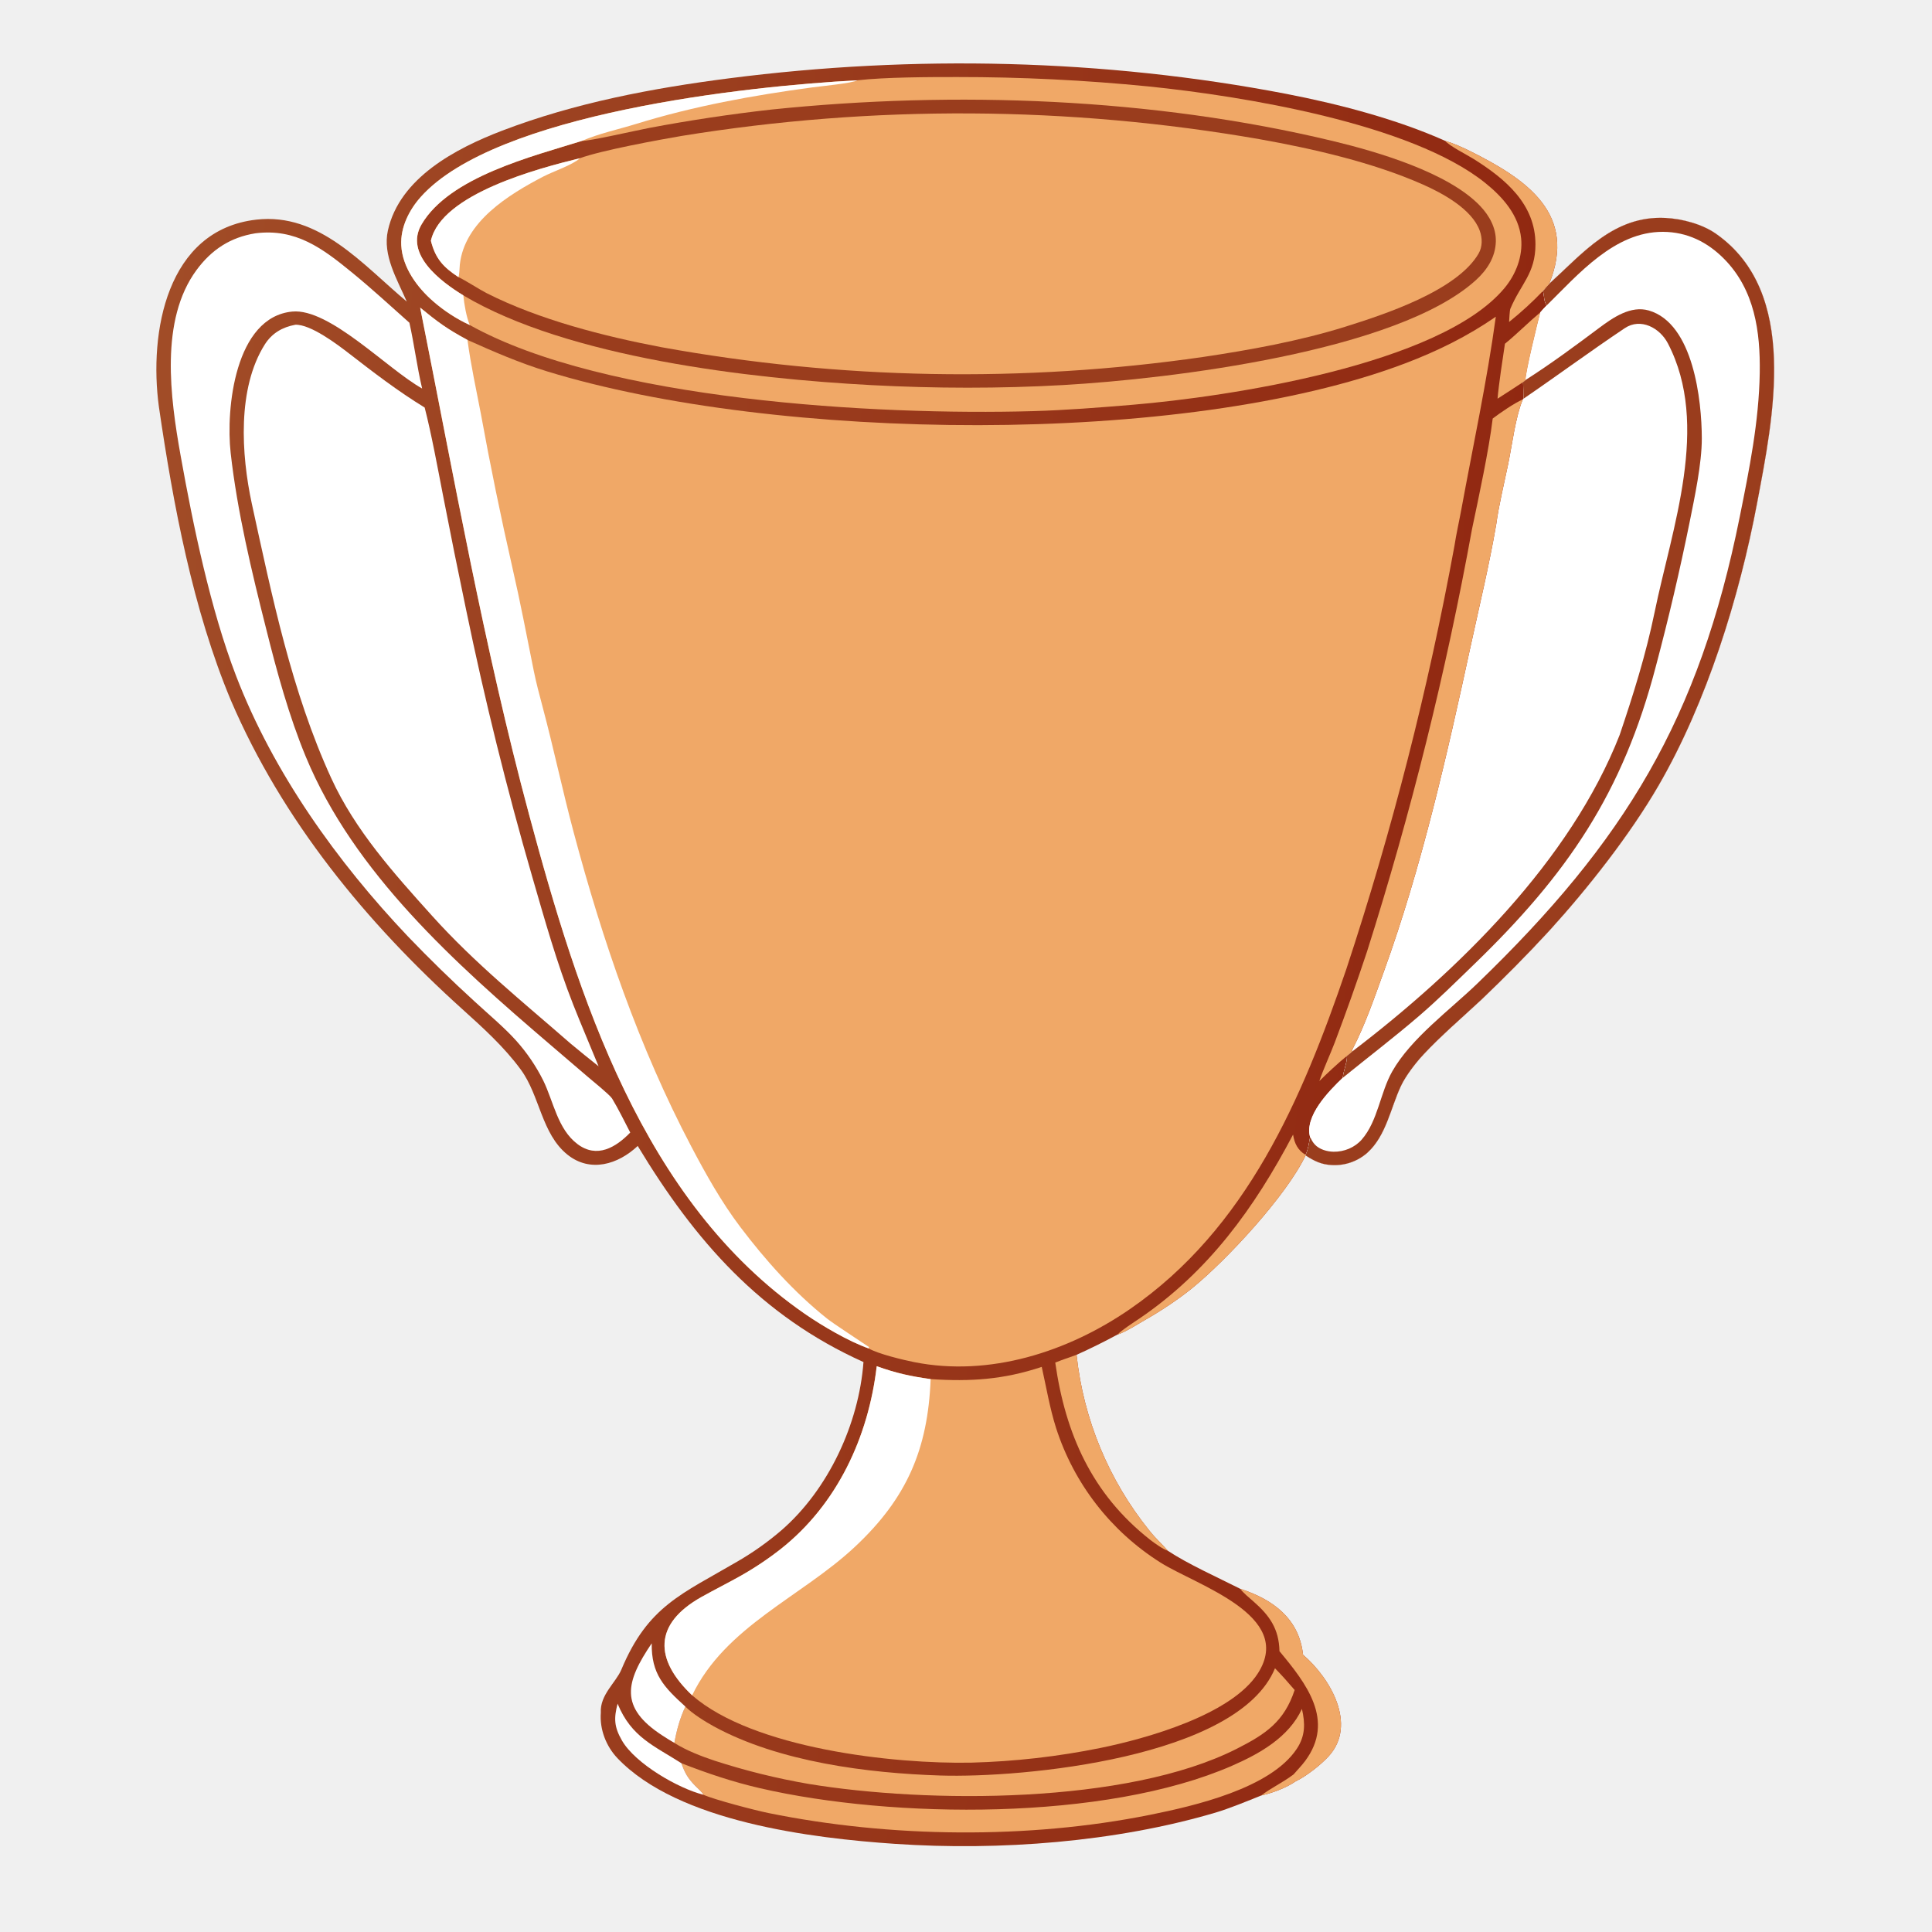
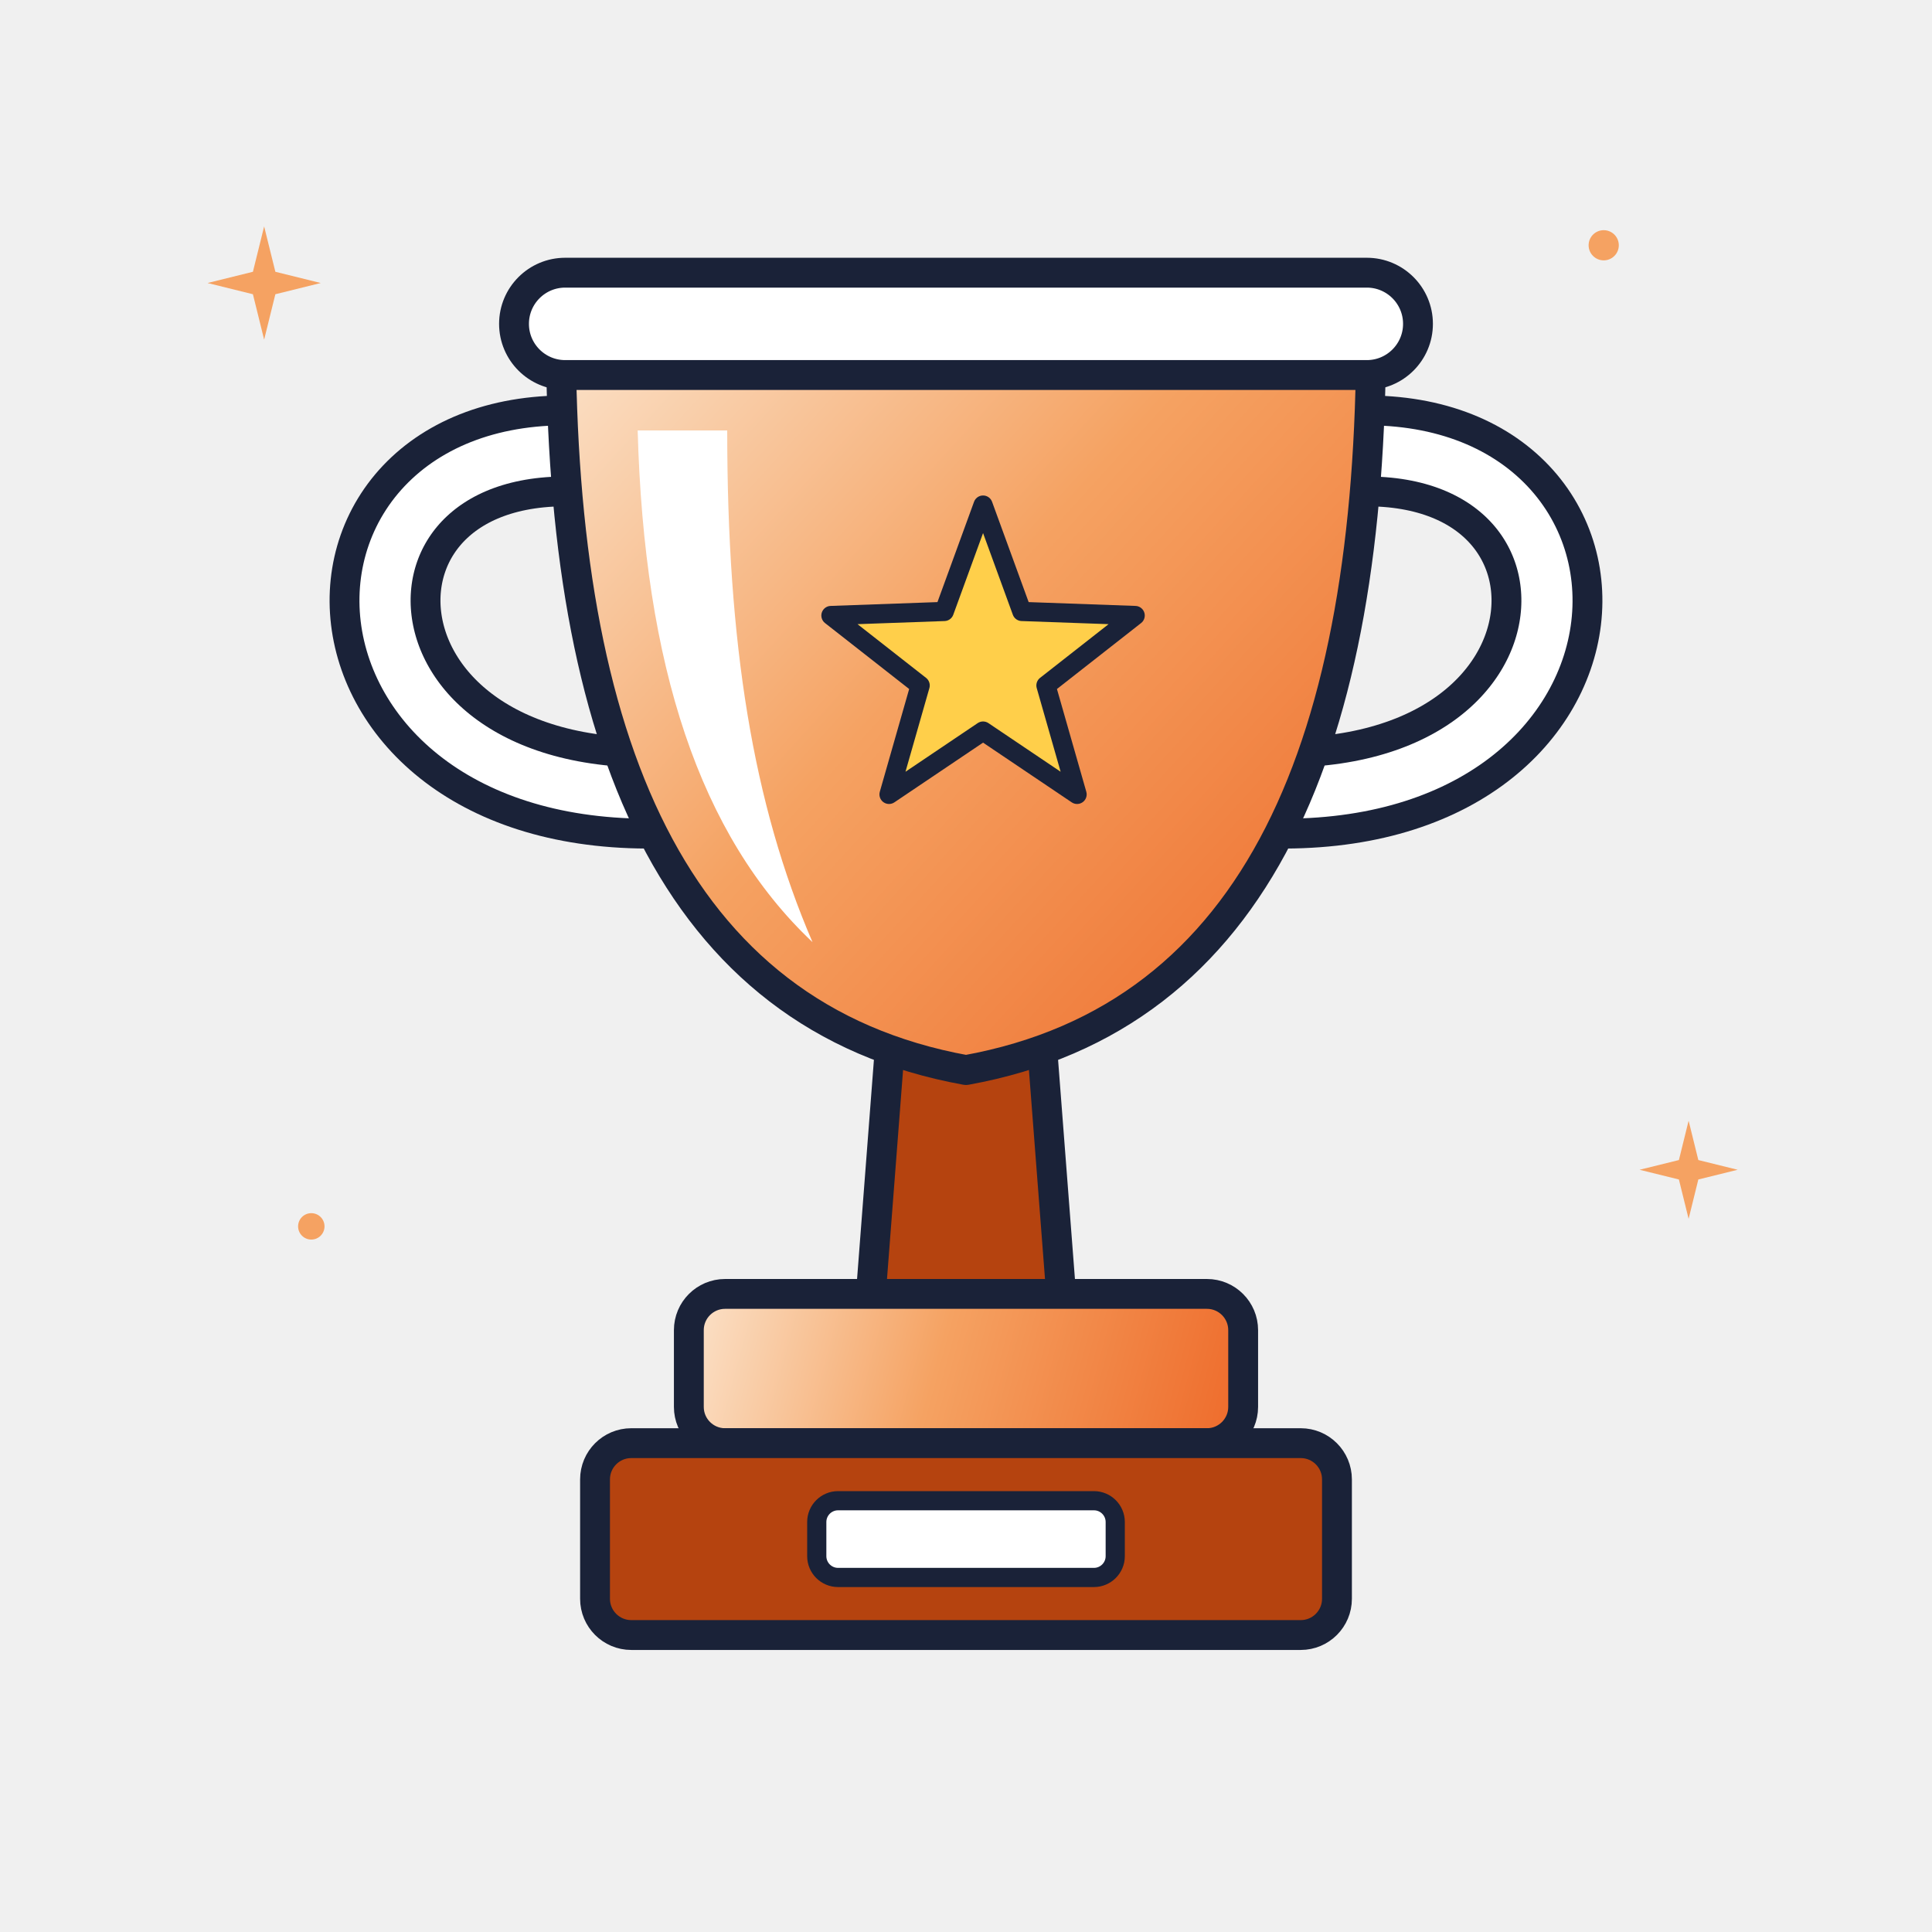
- <svg xmlns="http://www.w3.org/2000/svg" height="1024" preserveAspectRatio="none" style="display: block;" version="1.1" viewBox="0 0 2048 2048" width="1024">
+ <svg xmlns="http://www.w3.org/2000/svg" width="1024" height="1024" viewBox="0 0 2048 2048">
  <defs>
-     <linearGradient gradientUnits="userSpaceOnUse" id="Gradient1" x1="1568.2" x2="117.366" y1="1059.1" y2="929.052">
-       <stop class="stop0" offset="0" stop-color="rgb(145,40,17)" stop-opacity="1" />
-       <stop class="stop1" offset="1" stop-color="rgb(161,76,39)" stop-opacity="1" />
+     <linearGradient gradientUnits="userSpaceOnUse" id="g" x1="640" y1="430" x2="1400" y2="1120">
+       <stop offset="0" stop-color="#FBE3CB" />
+       <stop offset="0.45" stop-color="#F5A262" />
+       <stop offset="1" stop-color="#EE6A2A" />
+     </linearGradient>
+     <linearGradient gradientUnits="userSpaceOnUse" id="g2" x1="764" y1="1330" x2="1284" y2="1470">
+       <stop offset="0" stop-color="#FBE3CB" />
+       <stop offset="0.45" stop-color="#F5A262" />
+       <stop offset="1" stop-color="#EE6A2A" />
    </linearGradient>
  </defs>
-   <path d="M 431.18 319.669 C 421.112 296.346 405.326 270.649 411.186 244.318 C 423.598 188.55 483.215 157.3 532.243 138.537 C 609.269 109.061 691.5 93.46 773.046 83.001 C 968.28 57.901 1170.22 62.34 1363.59 99.516 C 1418.9 110.222 1480.32 126.238 1531.83 149.264 C 1541.21 152.169 1549.25 155.69 1557.96 160.014 C 1619.28 190.473 1671.97 227.082 1642.24 300.84 C 1678.38 267.898 1710.86 228.359 1765.3 231.017 C 1783.07 231.88 1804.31 237.5 1819 247.779 C 1907.7 309.847 1879.66 442.765 1862.54 533.642 C 1843.85 632.798 1809.25 744.551 1758.16 832.672 C 1727.87 884.901 1683.38 941.453 1642.73 986.18 C 1619.24 1011.68 1594.9 1036.39 1569.75 1060.25 C 1549.6 1078.99 1527.93 1097.56 1509.16 1117.59 C 1500.8 1126.51 1490.2 1140.23 1485.02 1151.27 C 1474.22 1174.27 1469.45 1203.7 1449.75 1221.71 C 1439.43 1230.98 1425.84 1235.77 1411.98 1235.03 C 1400.58 1234.52 1393.12 1230.68 1383.97 1224.8 C 1363.92 1267.19 1299.79 1336.38 1263.09 1366.02 C 1248.5 1377.81 1230.16 1389.9 1213.74 1399.24 C 1205.12 1404.15 1195.77 1410.38 1186.52 1414.03 C 1185.93 1414.23 1185.33 1414.43 1184.73 1414.62 C 1170.49 1422.32 1155.97 1429.51 1141.2 1436.16 C 1148.47 1504.36 1175.24 1569.02 1218.31 1622.39 C 1225.56 1631.51 1231.36 1636.25 1237.89 1643.84 C 1258.92 1657.8 1291.26 1672.38 1314.71 1684.2 C 1349.63 1695.5 1377.16 1716.01 1381.28 1754.11 C 1410.1 1778.77 1439.01 1828.1 1408.49 1861.64 C 1399.99 1870.98 1384.57 1882.98 1373.16 1888.46 C 1363.23 1895.34 1348.77 1900.64 1337.01 1903.28 C 1322.68 1909.04 1303.07 1917.13 1288.32 1921.49 C 1182.61 1952.75 1059.28 1962.06 949.062 1954.59 C 860.769 1948.6 719.067 1931.38 654.614 1863.84 C 642.414 1851.05 635.547 1833.1 636.906 1815.53 C 635.774 1796.62 652.948 1783.52 658.671 1769.84 C 686.911 1702.31 722.646 1689.86 782.246 1654.94 C 798.563 1645.46 813.977 1634.5 828.294 1622.21 C 878.067 1579.07 910.473 1509.33 915.321 1443.83 C 806.21 1394.73 736.699 1315.25 675.999 1214.76 C 655.325 1234.26 625.812 1243.44 601.531 1223.98 C 574.003 1201.92 572.332 1161.55 552.179 1133.99 C 534.656 1110.02 512.176 1089.66 490.149 1069.81 C 388.224 977.958 299.251 869.525 244.837 742.632 C 204.373 646.084 183.518 534.41 168.415 431.082 C 157.79 352.538 176.458 243.64 271.8 232.815 C 338.513 225.241 384.358 280.471 431.18 319.669 z" fill="url(#Gradient1)" transform="translate(0,0)" />
-   <path d="M 1642.24 300.84 C 1678.38 267.898 1710.86 228.359 1765.3 231.017 C 1783.07 231.88 1804.31 237.5 1819 247.779 C 1907.7 309.847 1879.66 442.765 1862.54 533.642 C 1843.85 632.798 1809.25 744.551 1758.16 832.672 C 1727.87 884.901 1683.38 941.453 1642.73 986.18 C 1619.24 1011.68 1594.9 1036.39 1569.75 1060.25 C 1549.6 1078.99 1527.93 1097.56 1509.16 1117.59 C 1500.8 1126.51 1490.2 1140.23 1485.02 1151.27 C 1474.22 1174.27 1469.45 1203.7 1449.75 1221.71 C 1439.43 1230.98 1425.84 1235.77 1411.98 1235.03 C 1400.58 1234.52 1393.12 1230.68 1383.97 1224.8 L 1383.97 1224.22 C 1386.74 1218.5 1387.56 1211.74 1388.76 1205.39 C 1382.52 1183 1409.08 1156.2 1423.4 1142.51 C 1424.06 1135.14 1428.93 1123.37 1427.63 1119.44 C 1427.99 1119.02 1432.47 1115.39 1433.19 1114.79 C 1433.44 1112.84 1433.19 1113.26 1433.92 1111.84 C 1447.37 1085.74 1456.91 1057.62 1466.89 1030.04 C 1507.17 918.773 1533.76 801.028 1558.83 685.471 C 1568.09 642.74 1578.79 598.604 1586.11 555.608 C 1588.67 536.339 1594.58 511.937 1598.61 492.468 C 1603.07 470.957 1606.25 442.992 1614.24 423.337 L 1614.92 422.691 C 1614.94 416.803 1614.81 410.916 1614.52 405.035 L 1617.17 402.788 C 1616.66 396.2 1630.29 340.396 1632.77 331.125 C 1634.56 328.884 1637.5 325.939 1639.55 323.772 C 1636.25 318.803 1637.16 313.529 1635.6 308.419 C 1637.82 305.753 1639.9 303.406 1642.24 300.84 z" fill="rgb(255,255,255)" transform="translate(0,0)" />
-   <path d="M 1642.24 300.84 C 1678.38 267.898 1710.86 228.359 1765.3 231.017 C 1783.07 231.88 1804.31 237.5 1819 247.779 C 1907.7 309.847 1879.66 442.765 1862.54 533.642 C 1843.85 632.798 1809.25 744.551 1758.16 832.672 C 1727.87 884.901 1683.38 941.453 1642.73 986.18 C 1619.24 1011.68 1594.9 1036.39 1569.75 1060.25 C 1549.6 1078.99 1527.93 1097.56 1509.16 1117.59 C 1500.8 1126.51 1490.2 1140.23 1485.02 1151.27 C 1474.22 1174.27 1469.45 1203.7 1449.75 1221.71 C 1439.43 1230.98 1425.84 1235.77 1411.98 1235.03 C 1400.58 1234.52 1393.12 1230.68 1383.97 1224.8 L 1383.97 1224.22 C 1386.74 1218.5 1387.56 1211.74 1388.76 1205.39 C 1382.52 1183 1409.08 1156.2 1423.4 1142.51 C 1424.06 1135.14 1428.93 1123.37 1427.63 1119.44 C 1427.99 1119.02 1432.47 1115.39 1433.19 1114.79 C 1545.82 1029 1664.71 912.47 1716.96 778.938 C 1731.31 736.508 1744.77 693.656 1753.89 649.247 C 1772.24 559.856 1813.25 450.811 1768.05 364.031 C 1759.48 347.574 1739.24 336.555 1722.28 347.904 C 1686.15 372.073 1651.06 398.003 1614.92 422.691 C 1614.94 416.803 1614.81 410.916 1614.52 405.035 L 1617.17 402.788 C 1616.66 396.2 1630.29 340.396 1632.77 331.125 C 1634.56 328.884 1637.5 325.939 1639.55 323.772 C 1636.25 318.803 1637.16 313.529 1635.6 308.419 C 1637.82 305.753 1639.9 303.406 1642.24 300.84 z" fill="rgb(255,255,255)" transform="translate(0,0)" />
-   <path d="M 1642.24 300.84 C 1678.38 267.898 1710.86 228.359 1765.3 231.017 C 1783.07 231.88 1804.31 237.5 1819 247.779 C 1907.7 309.847 1879.66 442.765 1862.54 533.642 C 1843.85 632.798 1809.25 744.551 1758.16 832.672 C 1727.87 884.901 1683.38 941.453 1642.73 986.18 C 1619.24 1011.68 1594.9 1036.39 1569.75 1060.25 C 1549.6 1078.99 1527.93 1097.56 1509.16 1117.59 C 1500.8 1126.51 1490.2 1140.23 1485.02 1151.27 C 1474.22 1174.27 1469.45 1203.7 1449.75 1221.71 C 1439.43 1230.98 1425.84 1235.77 1411.98 1235.03 C 1400.58 1234.52 1393.12 1230.68 1383.97 1224.8 L 1383.97 1224.22 C 1386.74 1218.5 1387.56 1211.74 1388.76 1205.39 C 1390.2 1208.21 1391.67 1211.02 1393.86 1213.33 C 1398.73 1218.48 1406.72 1220.76 1413.61 1220.88 C 1424.79 1221.09 1436.16 1216.43 1443.54 1207.94 C 1460.66 1188.29 1463.02 1158.31 1475.88 1135.65 C 1495.77 1100.65 1536.98 1070.59 1565.97 1042.63 C 1722.87 891.311 1801.14 761.906 1844.2 547.894 C 1854.34 497.502 1864.57 446.916 1865.4 395.339 C 1866.1 351.448 1859.99 307.471 1827.97 274.778 C 1810.12 256.546 1788.4 245.848 1762.71 245.757 C 1711.49 245.577 1673.17 290.661 1639.55 323.772 C 1636.25 318.803 1637.16 313.529 1635.6 308.419 C 1637.82 305.753 1639.9 303.406 1642.24 300.84 z" fill="rgb(154,61,29)" transform="translate(0,0)" />
-   <path d="M 1617.17 402.788 C 1644.07 385.646 1669.94 366.486 1695.39 347.45 C 1709.89 336.606 1728.74 323.616 1747.78 329.133 C 1795.14 342.852 1803.95 424.611 1803.99 464.791 C 1804.02 491.588 1796.3 527.318 1791.19 552.934 C 1780.8 604.226 1768.87 655.195 1755.42 705.771 C 1720.15 841.104 1661.54 926.651 1561.83 1022.97 C 1542.75 1041.39 1523.83 1060.18 1503.69 1077.44 C 1477.51 1099.89 1450.15 1120.77 1423.4 1142.51 C 1424.06 1135.14 1428.93 1123.37 1427.63 1119.44 C 1427.99 1119.02 1432.47 1115.39 1433.19 1114.79 C 1545.82 1029 1664.71 912.47 1716.96 778.938 C 1731.31 736.508 1744.77 693.656 1753.89 649.247 C 1772.24 559.856 1813.25 450.811 1768.05 364.031 C 1759.48 347.574 1739.24 336.555 1722.28 347.904 C 1686.15 372.073 1651.06 398.003 1614.92 422.691 C 1614.94 416.803 1614.81 410.916 1614.52 405.035 L 1617.17 402.788 z" fill="rgb(154,61,29)" transform="translate(0,0)" />
-   <path d="M 1582.33 443.668 C 1590.64 437.332 1604.92 427.584 1614.24 423.337 C 1606.25 442.992 1603.07 470.957 1598.61 492.468 C 1594.58 511.937 1588.67 536.339 1586.11 555.608 C 1578.79 598.604 1568.09 642.74 1558.83 685.471 C 1533.76 801.028 1507.17 918.773 1466.89 1030.04 C 1456.91 1057.62 1447.37 1085.74 1433.92 1111.84 C 1433.19 1113.26 1433.44 1112.84 1433.19 1114.79 C 1432.47 1115.39 1427.99 1119.02 1427.63 1119.44 C 1418.61 1126.75 1406.76 1137.82 1398.55 1145.97 C 1402.71 1133.59 1410.08 1117.78 1414.94 1104.98 C 1426.98 1073.12 1438.37 1041.01 1449.11 1008.68 C 1495.7 861.868 1532.88 712.232 1560.43 560.687 C 1567.56 526.865 1578.31 477.007 1582.33 443.668 z" fill="rgb(240,168,103)" transform="translate(0,0)" />
-   <path d="M 1314.71 1684.2 C 1349.63 1695.5 1377.16 1716.01 1381.28 1754.11 C 1410.1 1778.77 1439.01 1828.1 1408.49 1861.64 C 1399.99 1870.98 1384.57 1882.98 1373.16 1888.46 C 1363.23 1895.34 1348.77 1900.64 1337.01 1903.28 C 1345.91 1896.08 1360.19 1889.44 1371.29 1880.88 C 1375.5 1875.92 1379.57 1872 1383.53 1866.66 C 1415.46 1823.7 1384.63 1784.43 1356.29 1750.35 C 1355.77 1726.69 1345.84 1712.58 1328.65 1697.55 C 1324.44 1693.87 1317.89 1688.57 1314.71 1684.2 z" fill="rgb(240,168,103)" transform="translate(0,0)" />
-   <path d="M 1118.61 1444.37 C 1125.74 1441.53 1133.91 1438.79 1141.2 1436.16 C 1148.47 1504.36 1175.24 1569.02 1218.31 1622.39 C 1225.56 1631.51 1231.36 1636.25 1237.89 1643.84 C 1232.95 1642.38 1223.52 1635.6 1219.28 1632.28 C 1157.37 1583.78 1129.3 1519.6 1118.61 1444.37 z" fill="rgb(240,168,103)" transform="translate(0,0)" />
-   <path d="M 1531.83 149.264 C 1541.21 152.169 1549.25 155.69 1557.96 160.014 C 1619.28 190.473 1671.97 227.082 1642.24 300.84 C 1639.9 303.406 1637.82 305.753 1635.6 308.419 C 1624.37 320.163 1612.37 331.149 1599.69 341.303 C 1599.84 338.735 1600.31 329.048 1601.01 327.356 C 1612.1 300.912 1627.63 290.044 1627.65 259.173 C 1627.68 216.329 1595.85 189.684 1562.19 168.577 C 1554.67 163.866 1536.94 155.02 1531.83 149.264 z" fill="rgb(240,168,103)" transform="translate(0,0)" />
-   <path d="M 1370.7 1202.72 C 1372.18 1212.12 1375.67 1219.24 1383.97 1224.22 L 1383.97 1224.8 C 1363.92 1267.19 1299.79 1336.38 1263.09 1366.02 C 1248.5 1377.81 1230.16 1389.9 1213.74 1399.24 C 1205.12 1404.15 1195.77 1410.38 1186.52 1414.03 C 1185.93 1414.23 1185.33 1414.43 1184.73 1414.62 C 1188.91 1410 1201.94 1401.7 1207.77 1397.75 C 1281.04 1347.97 1329.8 1280.42 1370.7 1202.72 z" fill="rgb(240,168,103)" transform="translate(0,0)" />
-   <path d="M 1632.77 331.125 C 1630.29 340.396 1616.66 396.2 1617.17 402.788 L 1614.52 405.035 C 1605.55 410.966 1596.53 416.825 1587.46 422.614 C 1588.74 407.567 1592.93 380.021 1595.29 364.4 C 1608.14 353.886 1619.93 341.939 1632.77 331.125 z" fill="rgb(240,168,103)" transform="translate(0,0)" />
-   <path d="M 445.378 326.097 C 464.55 341.73 473.407 348.368 495.529 360.352 C 523.345 372.834 550.942 384.783 580.136 393.736 C 821.649 467.799 1254.33 474.384 1489.49 385.191 C 1523.72 372.209 1555.47 356.578 1585.63 335.727 C 1576.3 403.961 1561.55 472.175 1549.1 539.897 C 1546.74 552.764 1543.7 565.971 1541.74 578.826 C 1513.88 730.808 1475.59 880.69 1427.13 1027.41 C 1380.27 1164.74 1321.71 1302.26 1197.74 1387.72 C 1131.97 1433.07 1048.91 1459.83 969 1443.89 C 957.292 1441.53 931.235 1435.34 920.824 1429.4 C 899.884 1422.07 871.649 1405.53 853.056 1392.65 C 681.029 1273.52 612.626 1055.99 560.895 863.658 C 513.164 686.202 481.24 505.619 445.378 326.097 z" fill="rgb(240,168,103)" transform="translate(0,0)" />
-   <path d="M 445.378 326.097 C 464.55 341.73 473.407 348.368 495.529 360.352 C 499.294 388.17 504.509 411.206 509.711 438.524 C 519.643 493.1 530.782 547.45 543.119 601.534 C 551.541 638.084 558.458 674.537 565.849 711.285 C 568.322 723.583 571.916 737.086 575.172 749.295 C 586.918 793.341 596.359 838.279 608.096 882.264 C 638.696 996.943 677.412 1110.08 732.778 1215.33 C 748.134 1244.51 764.662 1274.1 784.812 1300.74 C 811.308 1335.77 841.907 1370.05 876.591 1397.65 C 883.959 1403.52 911.168 1421.09 921.137 1427.93 C 921.033 1428.42 920.929 1428.91 920.824 1429.4 C 899.884 1422.07 871.649 1405.53 853.056 1392.65 C 681.029 1273.52 612.626 1055.99 560.895 863.658 C 513.164 686.202 481.24 505.619 445.378 326.097 z" fill="rgb(255,255,255)" transform="translate(0,0)" />
-   <path d="M 908.823 85.127 C 938.085 81.782 985.138 81.635 1014.55 81.665 C 1082.42 81.608 1150.25 84.944 1217.78 91.662 C 1317.43 101.827 1495.71 130.863 1574.23 193.787 C 1592.84 208.705 1610 227.97 1612.47 252.652 C 1614.38 271.692 1606.92 290.867 1594.83 305.371 C 1526.82 386.963 1300.71 420.718 1200.32 429.099 C 1165.18 432.033 1129.75 434.849 1094.5 435.838 C 929.781 440.459 641.282 424.554 498.007 344.575 C 483.974 338.095 470.935 329.65 459.282 319.494 C 442.173 304.651 426.544 283.437 425.343 259.993 C 424.371 241.02 433.722 222.52 446.094 208.69 C 525.198 120.265 792.14 91.16 908.823 85.127 z" fill="rgb(240,168,103)" transform="translate(0,0)" />
-   <path d="M 616.944 149.326 C 623.21 149.997 677.813 137.505 688.539 135.56 C 731.361 127.473 774.47 120.99 817.776 116.126 C 1012.46 95.977 1222.4 103.706 1412.84 149.474 C 1460.05 160.82 1535.41 182.885 1569.13 218.438 C 1578.73 228.567 1585.97 241.556 1585.65 255.875 C 1585.27 272.457 1576.48 286.031 1564.6 296.856 C 1481.27 372.799 1239.77 401.72 1127.57 408.138 C 1060.18 411.992 991.009 411.819 923.606 408.233 C 794.939 401.389 602.014 379.102 491.157 313.106 C 467.238 298.518 428.46 269.383 446.837 237.945 C 476.365 187.432 564.62 165.726 616.944 149.326 z" fill="rgb(154,61,29)" transform="translate(0,0)" />
-   <path d="M 614.786 167.7 C 637.472 159.358 698.821 148.111 722.744 144.061 C 925.656 111.127 1132.64 112.303 1335.17 147.541 C 1391.64 157.581 1455.47 172.199 1508.13 195.501 C 1529.07 204.765 1560.18 221.539 1568.54 244.385 C 1571.45 252.32 1571.63 261.51 1567.31 268.907 C 1544.21 308.379 1466.98 333.517 1425.83 346.402 C 1377.52 361.526 1323.82 371.191 1275.07 378.439 C 1084.44 405.928 890.613 402.416 701.1 368.038 C 640.372 356.527 571.249 338.848 515.75 310.703 C 508.501 307.027 491.482 296.059 486.031 293.8 C 469.839 283.213 461.505 274.059 456.757 255.211 C 467.839 205.354 571.417 178.326 614.786 167.7 z" fill="rgb(240,168,103)" transform="translate(0,0)" />
-   <path d="M 614.786 167.7 C 606.977 174.876 586.297 181.75 575.955 187.137 C 539.254 206.256 492.309 235.014 487.428 280.554 C 487.116 284.154 486.982 290.958 486.031 293.8 C 469.839 283.213 461.505 274.059 456.757 255.211 C 467.839 205.354 571.417 178.326 614.786 167.7 z" fill="rgb(255,255,255)" transform="translate(0,0)" />
-   <path d="M 908.823 85.127 C 903.889 88.158 869.412 91.514 860.978 92.65 C 797.771 101.16 735.366 112.5 674.344 131.346 C 655.605 137.133 635.062 141.498 616.944 149.326 C 564.62 165.726 476.365 187.432 446.837 237.945 C 428.46 269.383 467.238 298.518 491.157 313.106 C 492.023 322.138 494.37 336.257 498.007 344.575 C 483.974 338.095 470.935 329.65 459.282 319.494 C 442.173 304.651 426.544 283.437 425.343 259.993 C 424.371 241.02 433.722 222.52 446.094 208.69 C 525.198 120.265 792.14 91.16 908.823 85.127 z" fill="rgb(255,255,255)" transform="translate(0,0)" />
-   <path d="M 929.359 1448.24 C 950.258 1455.7 964.828 1458.85 986.525 1461.91 C 1028.82 1464.7 1063.66 1462.46 1104.28 1448.96 C 1109.13 1470.55 1112.75 1492.44 1119.43 1513.57 C 1138.4 1572.69 1177.59 1623.24 1230.11 1656.34 C 1268.16 1680.43 1372.6 1712.13 1333.55 1773.58 C 1305.45 1817.79 1215.01 1843.06 1166.13 1852.98 C 1121.34 1862.05 1075.85 1867.23 1030.16 1868.46 C 947.113 1870.2 798.402 1853.43 733.688 1797.12 C 693.759 1759.23 692.423 1721.59 743.535 1692.91 C 756.839 1685.44 770.962 1678.41 784.246 1670.93 C 799.403 1662.44 813.884 1652.8 827.558 1642.08 C 887.533 1594.72 920.631 1523.1 929.359 1448.24 z" fill="rgb(240,168,103)" transform="translate(0,0)" />
-   <path d="M 929.359 1448.24 C 950.258 1455.7 964.828 1458.85 986.525 1461.91 C 983.605 1536.24 961.333 1588.23 906.072 1639.85 C 849.218 1692.96 768.927 1724 733.688 1797.12 C 693.759 1759.23 692.423 1721.59 743.535 1692.91 C 756.839 1685.44 770.962 1678.41 784.246 1670.93 C 799.403 1662.44 813.884 1652.8 827.558 1642.08 C 887.533 1594.72 920.631 1523.1 929.359 1448.24 z" fill="rgb(255,255,255)" transform="translate(0,0)" />
-   <path d="M 313.081 344.254 C 329.215 343.614 357.543 365.046 370.187 374.842 C 396.481 395.213 421.72 414.594 450.168 432.02 C 457.315 459.742 464.026 496.357 469.607 525.063 C 477.441 565.483 485.587 605.841 494.046 646.135 C 513.72 741.393 537.111 835.845 564.164 929.276 C 577.415 974.963 590.197 1020.64 607.667 1065.01 C 616.282 1086.89 625.65 1108.52 634.529 1130.32 C 624.568 1122.44 614.708 1114.44 604.952 1106.31 C 553.754 1061.62 503.519 1021.37 457.869 970.631 C 417.567 925.837 376.551 880.363 351.119 824.873 C 309.1 733.189 288.353 631.958 266.936 533.886 C 255.682 481.661 251.401 411.56 280.671 365.179 C 288.213 353.229 299.317 346.771 313.081 344.254 z" fill="rgb(255,255,255)" transform="translate(0,0)" />
-   <path d="M 270.708 247.317 C 313.636 241.852 341.89 263.314 373.194 288.91 C 394.275 306.147 413.634 324.048 433.977 342.101 C 439.101 364.974 441.814 387.578 447.472 411.837 C 410.724 391.338 349.326 326.435 309.761 330.274 C 249.117 336.157 239.263 433.142 244.512 480.135 C 251.424 542.011 266.848 606.216 282.198 666.804 C 293.499 712.063 306.282 758.933 324.114 802.042 C 375.177 925.483 483.066 1021.7 582.56 1106.79 L 623.353 1141.71 C 627.889 1145.55 646.461 1160.6 648.833 1164.48 C 655.018 1174.59 662.535 1189.79 668.079 1200.53 C 652.871 1216.27 632.836 1228.34 612.138 1212.76 C 591.106 1196.93 586.759 1167.68 575.873 1145.4 C 568.252 1130.15 558.637 1115.99 547.28 1103.28 C 534.742 1089.27 517.234 1074.64 503.048 1061.55 C 478.788 1039.42 455.273 1016.49 432.542 992.793 C 357.348 913.558 289.77 819.154 250.315 716.623 C 223.21 646.187 204.758 557.307 191.473 483.016 C 180.454 421.397 169.266 339.307 208.279 286.317 C 224.2 264.692 244.115 251.596 270.708 247.317 z" fill="rgb(255,255,255)" transform="translate(0,0)" />
-   <path d="M 726.531 1809.03 C 733.743 1816.46 747.692 1825.13 756.823 1830.11 C 825.868 1867.77 919.954 1879.67 996.896 1882.12 C 1084.08 1884.9 1312.57 1863.43 1351.54 1768.44 C 1359.19 1776.28 1365.27 1783.2 1372.38 1791.47 C 1361.32 1825.04 1341.69 1838.25 1310.79 1853.89 C 1194.41 1912.77 982.972 1911.75 857.134 1891.02 C 823.288 1885.19 789.904 1876.93 757.24 1866.32 C 743.631 1861.79 726.958 1855.35 714.876 1847.56 C 717.302 1833.93 720.73 1821.59 726.531 1809.03 z" fill="rgb(240,168,103)" transform="translate(0,0)" />
-   <path d="M 722.312 1869.09 C 749.661 1879.82 777.262 1889.04 805.915 1895.64 C 946.372 1928.03 1171.59 1930.43 1305.8 1871.86 C 1335.11 1859.07 1366.16 1841.71 1380.1 1811.52 C 1383.61 1826.87 1383.83 1839.92 1374.69 1853.74 C 1346.92 1895.77 1266.11 1914.34 1218.91 1923.83 C 1089.86 1949.78 943.643 1948.18 814.545 1921.88 C 800.44 1919.01 757.293 1907.75 745.597 1902.5 C 744.76 1900.08 738.932 1895.1 736.738 1892.82 C 729.061 1884.84 725.969 1879.45 722.312 1869.09 z" fill="rgb(240,168,103)" transform="translate(0,0)" />
-   <path d="M 690.846 1741.99 C 690.388 1774.62 703.869 1788.47 726.531 1809.03 C 720.73 1821.59 717.302 1833.93 714.876 1847.56 C 710.548 1845.05 706.288 1842.42 702.101 1839.68 C 656.134 1809.75 663.136 1783 690.846 1741.99 z" fill="rgb(255,255,255)" transform="translate(0,0)" />
-   <path d="M 745.597 1902.5 C 719.177 1895.89 673.539 1869.67 659.358 1845.12 C 650.834 1830.37 650.685 1821.38 654.668 1805.96 C 669.249 1841.63 693.524 1850.59 722.312 1869.09 C 725.969 1879.45 729.061 1884.84 736.738 1892.82 C 738.932 1895.1 744.76 1900.08 745.597 1902.5 z" fill="rgb(255,255,255)" transform="translate(0,0)" />
+   <g transform="translate(1024 1010) scale(1.13) translate(-1024 -1010)">
+     <g fill="none" stroke-linecap="round">
+       <path d="M 670 540 C 400 520 410 870 740 860" stroke="#1A2238" stroke-width="104" />
+       <path d="M 1378 540 C 1648 520 1638 870 1308 860" stroke="#1A2238" stroke-width="104" />
+       <path d="M 670 540 C 400 520 410 870 740 860" stroke="#FFFFFF" stroke-width="48" />
+       <path d="M 1378 540 C 1648 520 1638 870 1308 860" stroke="#FFFFFF" stroke-width="48" />
+     </g>
+     <g stroke="#1A2238" stroke-width="28" stroke-linejoin="round" stroke-linecap="round">
+       <path d="M 954 1080 L 1094 1080 L 1114 1340 L 934 1340 Z" fill="#B5430F" />
+       <path d="M 644 430 L 1404 430 C 1404 810 1300 1070 1024 1120 C 748 1070 644 810 644 430 Z" fill="url(#g)" />
+       <rect x="600" y="372" width="848" height="96" rx="48" fill="#FFFFFF" />
+       <rect x="764" y="1330" width="520" height="140" rx="34" fill="url(#g2)" />
+       <rect x="676" y="1470" width="696" height="180" rx="34" fill="#B5430F" />
+       <rect x="884" y="1524" width="280" height="72" rx="20" fill="#FFFFFF" stroke-width="18" />
+     </g>
+     <path d="M 716 520 C 722 740 774 900 880 1000 C 824 870 800 720 800 520 Z" fill="#FFFFFF" />
+     <path d="M 1040.0 590.0 L 1076.4 689.8 L 1182.7 693.6 L 1099.0 759.2 L 1128.2 861.4 L 1040.0 802.0 L 951.8 861.4 L 981.0 759.2 L 897.3 693.6 L 1003.6 689.8 Z" fill="#FFCF4A" stroke="#1A2238" stroke-width="18" stroke-linejoin="round" stroke-linecap="round" />
+   </g>
+   <g fill="#F5A262">
+     <path d="M 280.0 240.0 L 291.9 288.1 L 340.0 300.0 L 291.9 311.9 L 280.0 360.0 L 268.1 311.9 L 220.0 300.0 L 268.1 288.1 Z" />
+     <path d="M 1790.0 1188.0 L 1800.3 1229.7 L 1842.0 1240.0 L 1800.3 1250.3 L 1790.0 1292.0 L 1779.7 1250.3 L 1738.0 1240.0 L 1779.7 1229.7 Z" />
+     <circle cx="1700" cy="260" r="16" />
+     <circle cx="330" cy="1300" r="14" />
+   </g>
</svg>
